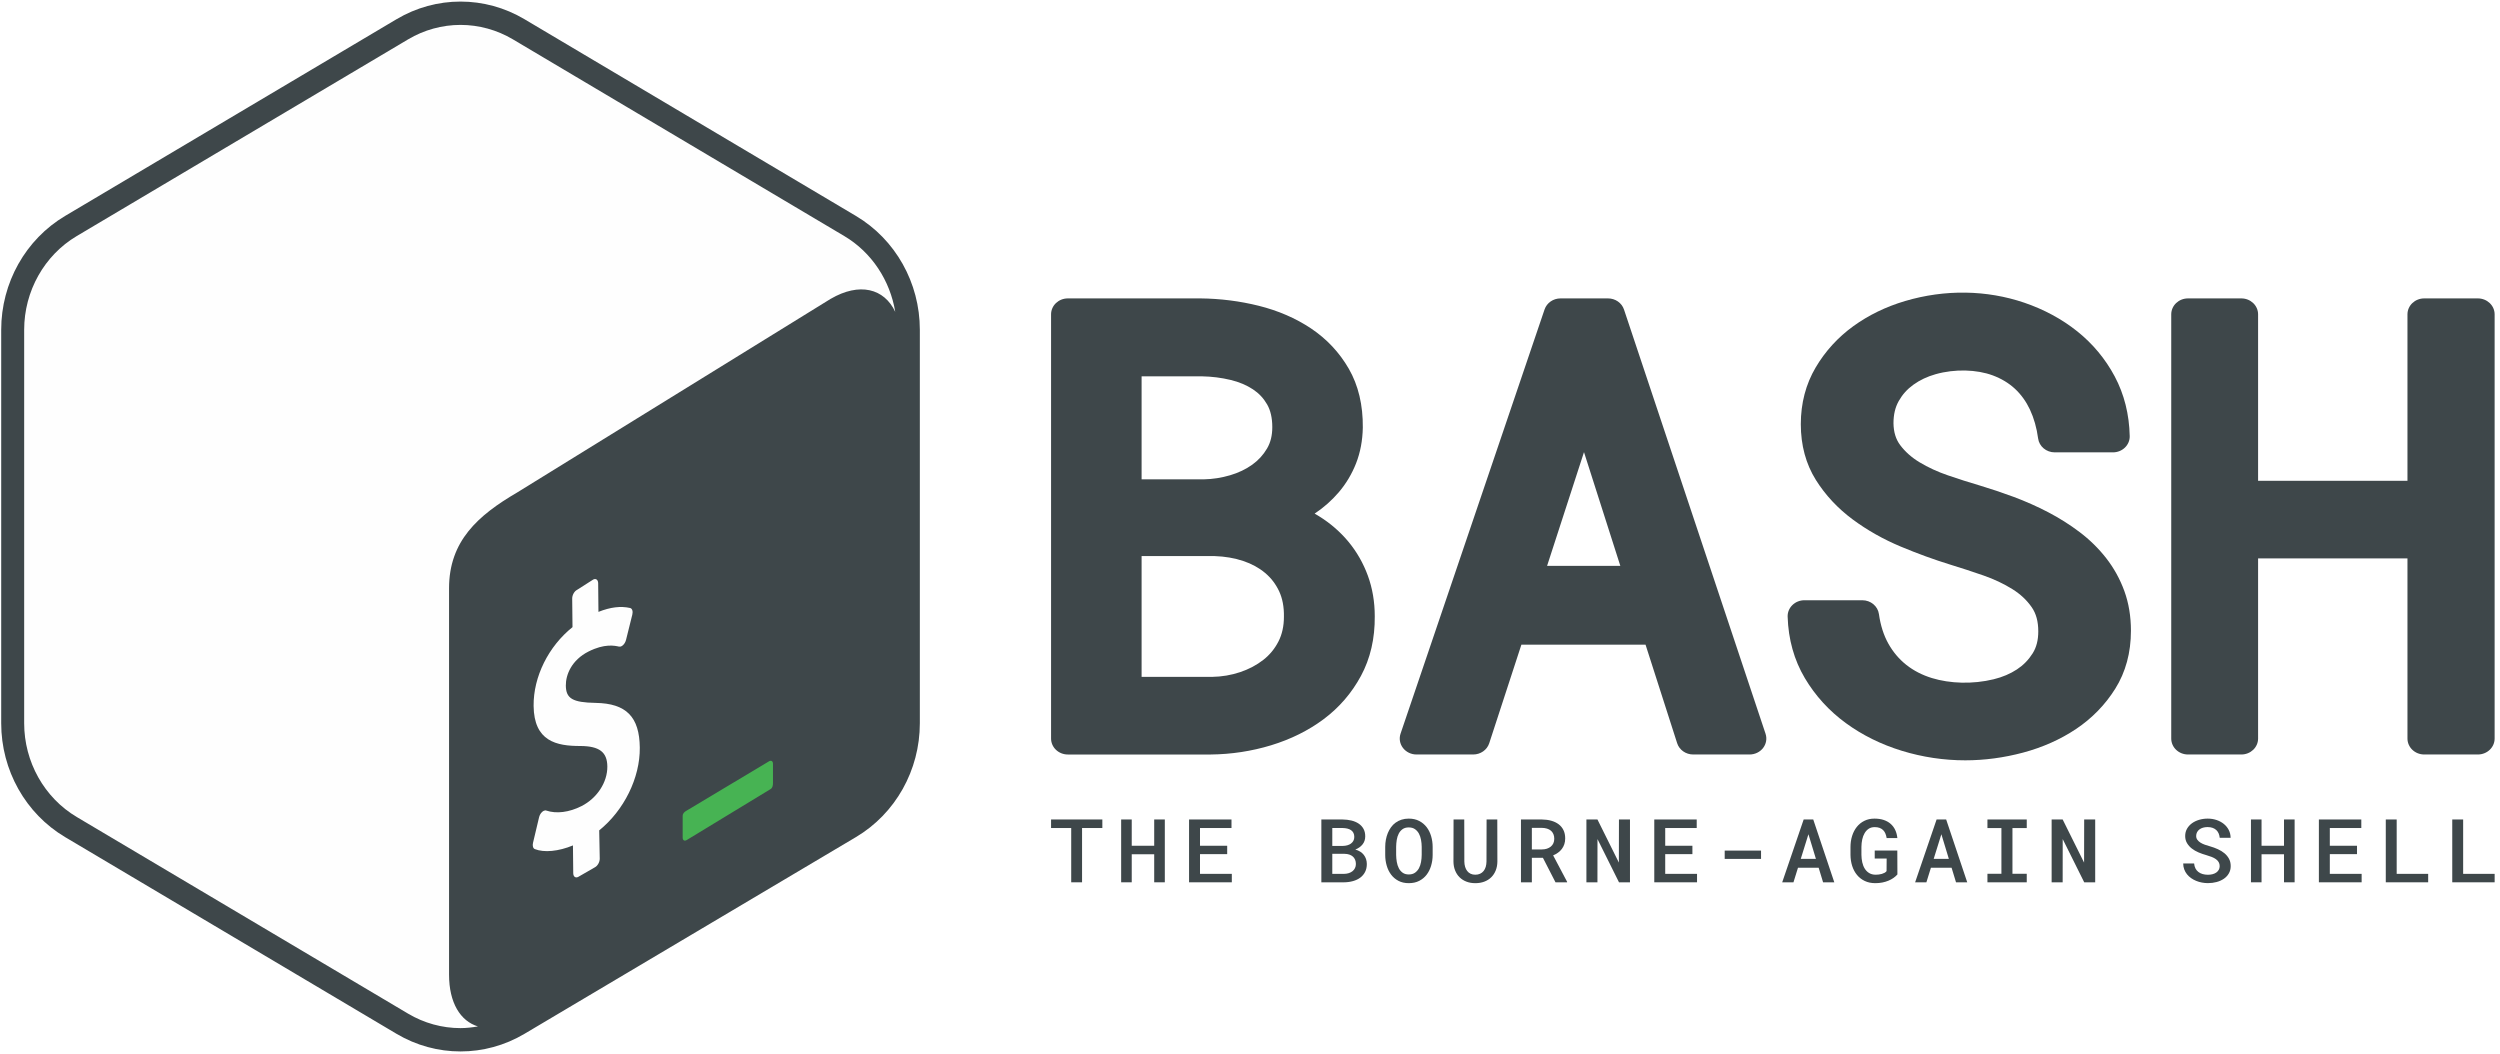
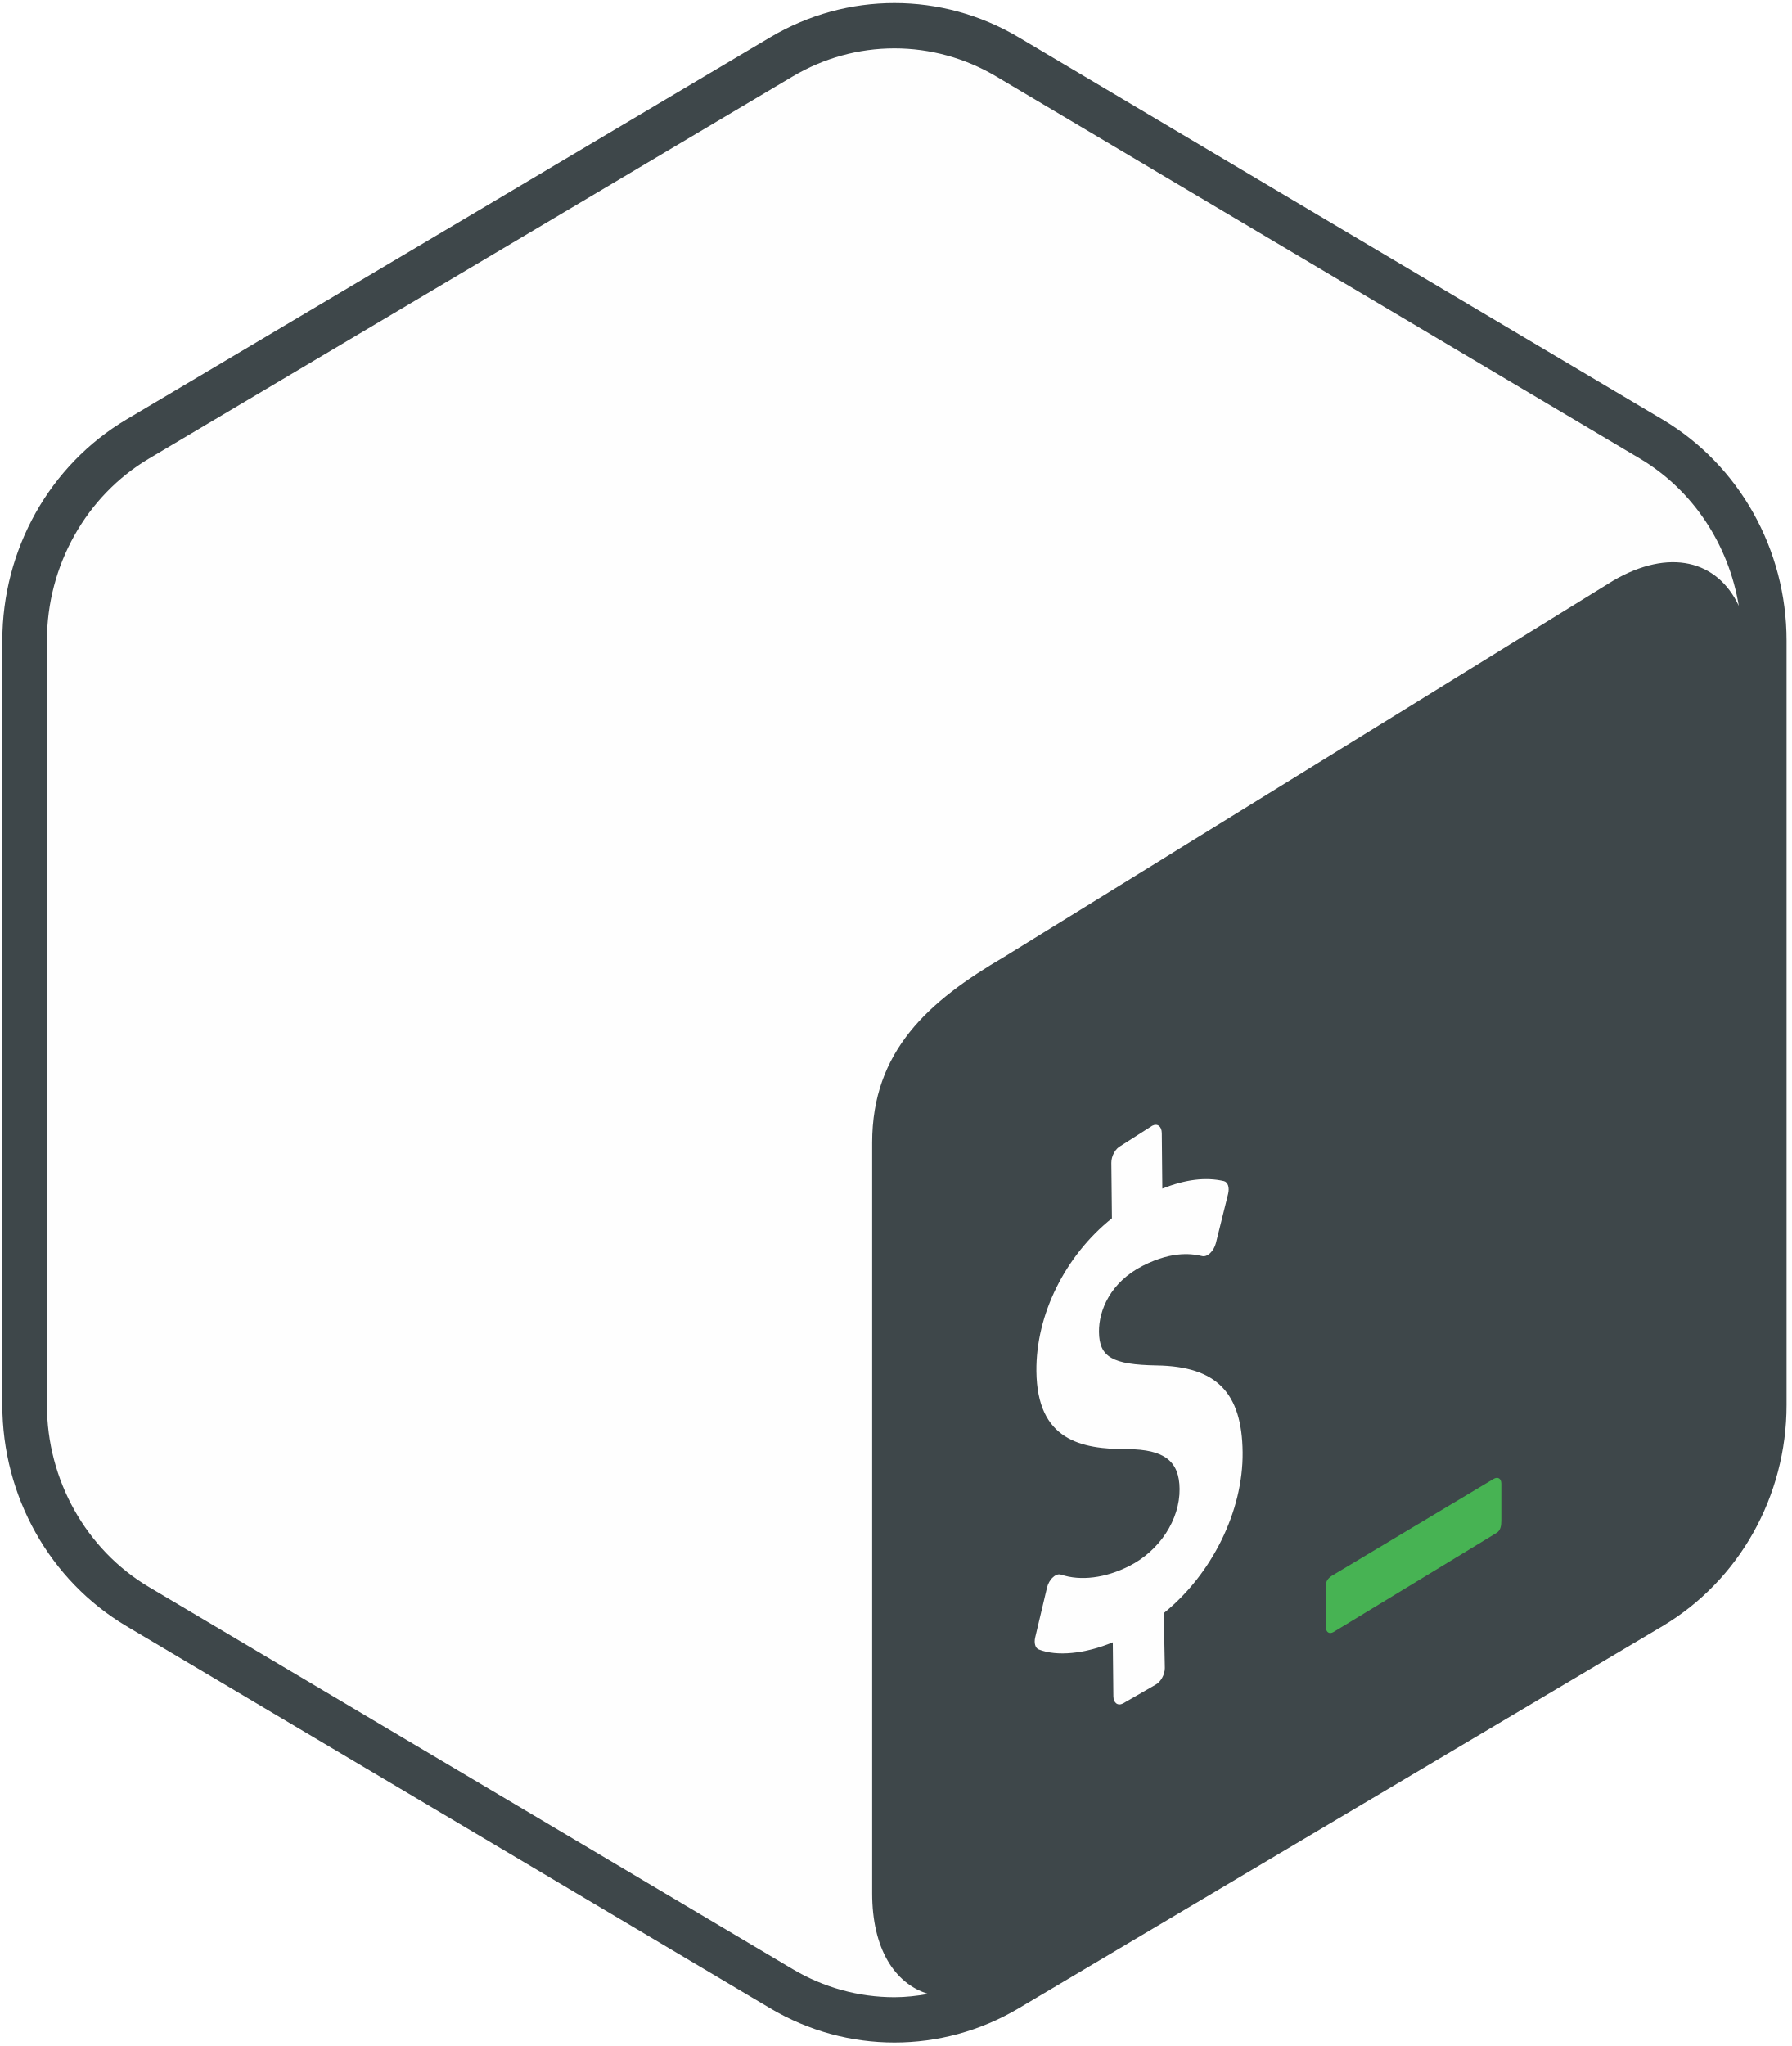
- <svg xmlns="http://www.w3.org/2000/svg" width="216px" height="91px" viewBox="0 0 216 91" version="1.1">
-   <defs />
+ <svg xmlns="http://www.w3.org/2000/svg" width="79.7" height="91" viewBox="0 0 79.7 91" version="1.1" id="svg1">
+   <defs id="defs1" />
  <g id="Page-1" stroke="none" stroke-width="1" fill="none" fill-rule="evenodd">
-     <g transform="translate(0, -1)" id="Group-48">
-       <g transform="translate(0, 0.945)">
-         <path d="M73.95,18.712 L45.313,1.713 C41.895,-0.316 37.682,-0.316 34.264,1.713 L5.627,18.712 C2.21,20.741 0.104,24.49 0.104,28.548 L0.104,62.546 C0.104,66.603 2.21,70.354 5.628,72.383 L34.265,89.379 C35.974,90.394 37.88,90.9 39.789,90.9 C41.697,90.9 43.603,90.394 45.312,89.379 L73.949,72.383 C77.367,70.354 79.474,66.603 79.474,62.546 L79.474,28.548 C79.474,24.49 77.367,20.741 73.95,18.712 Z" id="Fill-2" fill="#FEFEFE" />
-         <path d="M35.266,87.638 L6.629,70.642 C3.828,68.979 2.088,65.877 2.088,62.545 L2.088,28.548 C2.088,25.216 3.828,22.114 6.628,20.452 L35.266,3.453 C36.639,2.638 38.203,2.207 39.789,2.207 C41.374,2.207 42.938,2.638 44.312,3.453 L72.949,20.452 C75.309,21.853 76.901,24.279 77.349,27 C76.399,24.973 74.257,24.422 71.761,25.88 L44.669,42.614 C41.291,44.589 38.8,46.805 38.798,50.878 L38.798,84.261 C38.796,86.7 39.781,88.28 41.294,88.738 C40.797,88.824 40.296,88.884 39.789,88.884 C38.203,88.884 36.639,88.453 35.266,87.638 M73.95,18.711 L45.313,1.713 C43.604,0.698 41.696,0.191 39.789,0.191 C37.881,0.191 35.973,0.698 34.264,1.713 L5.627,18.711 C2.21,20.74 0.104,24.49 0.104,28.548 L0.104,62.545 C0.104,66.602 2.21,70.353 5.628,72.382 L34.265,89.379 C35.975,90.393 37.881,90.9 39.789,90.9 C41.697,90.9 43.603,90.393 45.312,89.379 L73.95,72.382 C77.368,70.353 79.474,66.602 79.474,62.545 L79.474,28.548 C79.474,24.49 77.368,20.74 73.95,18.711" id="Fill-4" fill="#3E474A" />
-         <path d="M66.443,65.832 L59.312,70.1 C59.123,70.21 58.984,70.334 58.983,70.561 L58.983,72.427 C58.983,72.655 59.136,72.75 59.325,72.639 L66.566,68.238 C66.755,68.128 66.784,67.917 66.785,67.69 L66.785,66.044 C66.785,65.817 66.632,65.722 66.443,65.832" id="Fill-6" fill="#47B353" />
-         <path d="M51.258,50.125 C51.489,50.008 51.679,50.152 51.682,50.454 L51.706,52.921 C52.739,52.51 53.636,52.4 54.449,52.588 C54.625,52.635 54.703,52.875 54.631,53.16 L54.088,55.346 C54.046,55.511 53.953,55.678 53.841,55.782 C53.794,55.828 53.746,55.864 53.698,55.888 C53.625,55.925 53.553,55.937 53.484,55.923 C53.113,55.839 52.231,55.646 50.843,56.349 C49.387,57.086 48.878,58.351 48.888,59.29 C48.9,60.411 49.475,60.751 51.461,60.785 C54.107,60.829 55.25,61.985 55.278,64.65 C55.305,67.267 53.908,70.077 51.771,71.799 L51.818,74.241 C51.821,74.535 51.63,74.872 51.399,74.989 L49.953,75.822 C49.721,75.939 49.531,75.795 49.528,75.501 L49.503,73.099 C48.264,73.614 47.009,73.738 46.207,73.416 C46.056,73.357 45.991,73.134 46.051,72.88 L46.575,70.672 C46.617,70.498 46.709,70.324 46.834,70.213 C46.878,70.17 46.924,70.137 46.97,70.114 C47.053,70.072 47.134,70.063 47.203,70.089 C48.067,70.38 49.172,70.244 50.235,69.706 C51.585,69.023 52.488,67.646 52.474,66.278 C52.461,65.037 51.789,64.521 50.155,64.509 C48.075,64.515 46.136,64.105 46.104,61.043 C46.078,58.522 47.389,55.899 49.464,54.24 L49.438,51.775 C49.435,51.472 49.62,51.139 49.858,51.019 L51.258,50.125 Z" id="Fill-8" fill="#FEFEFE" />
-         <path d="M98.634,48.101 L104.945,48.101 C105.836,48.129 106.67,48.273 107.425,48.527 C108.144,48.767 108.776,49.114 109.305,49.557 C109.822,49.991 110.219,50.509 110.515,51.136 C110.805,51.755 110.946,52.489 110.931,53.344 C110.931,54.151 110.772,54.87 110.457,55.482 C110.132,56.114 109.705,56.632 109.156,57.064 C108.583,57.513 107.91,57.87 107.157,58.125 C106.389,58.384 105.564,58.524 104.73,58.537 L98.634,58.537 L98.634,48.101 Z M109.475,38.802 C109.146,39.361 108.728,39.819 108.197,40.201 C107.646,40.596 107.004,40.905 106.285,41.116 C105.539,41.337 104.766,41.456 104.015,41.47 L98.634,41.47 L98.634,32.57 L103.855,32.57 C104.694,32.585 105.523,32.689 106.321,32.881 C107.055,33.056 107.707,33.331 108.257,33.695 C108.772,34.036 109.172,34.463 109.481,34.999 C109.776,35.513 109.926,36.172 109.926,36.957 C109.926,37.681 109.778,38.284 109.475,38.802 L109.475,38.802 Z M116.51,46.866 C115.796,46.004 114.935,45.258 113.951,44.649 C113.83,44.575 113.708,44.503 113.584,44.432 C114.369,43.908 115.067,43.291 115.662,42.596 C116.298,41.853 116.803,41.006 117.166,40.081 C117.531,39.15 117.726,38.115 117.747,36.995 C117.767,35.053 117.36,33.344 116.536,31.914 C115.726,30.508 114.625,29.336 113.265,28.427 C111.946,27.548 110.427,26.891 108.749,26.473 C107.124,26.069 105.439,25.855 103.724,25.837 L92.261,25.837 C91.461,25.837 90.812,26.454 90.812,27.215 L90.812,63.866 C90.812,64.627 91.461,65.244 92.261,65.244 L104.613,65.244 C106.391,65.226 108.142,64.958 109.817,64.449 C111.518,63.931 113.046,63.173 114.359,62.194 C115.703,61.193 116.789,59.934 117.587,58.453 C118.398,56.951 118.799,55.21 118.779,53.293 C118.779,52.053 118.578,50.876 118.183,49.795 C117.788,48.715 117.225,47.73 116.51,46.866 L116.51,46.866 Z" id="Fill-10" fill="#3E474A" />
-         <path d="M139.996,48.946 L133.668,48.946 L136.857,39.119 L139.996,48.946 Z M140.313,26.797 C140.122,26.225 139.564,25.837 138.932,25.837 L134.829,25.837 C134.2,25.837 133.644,26.222 133.451,26.791 L121.008,63.443 C120.866,63.862 120.943,64.32 121.216,64.677 C121.489,65.033 121.924,65.243 122.387,65.243 L127.285,65.243 C127.919,65.243 128.48,64.85 128.668,64.274 L131.449,55.752 L142.174,55.752 L144.906,64.268 C145.092,64.848 145.655,65.243 146.292,65.243 L151.163,65.243 C151.625,65.243 152.059,65.034 152.332,64.679 C152.605,64.325 152.683,63.868 152.543,63.449 L140.313,26.797 Z" id="Fill-12" fill="#3E474A" />
-         <path d="M181.976,48.282 C181.321,47.442 180.548,46.683 179.674,46.023 C178.835,45.387 177.921,44.811 176.956,44.307 C176.008,43.813 175.007,43.369 173.98,42.985 C172.992,42.619 171.99,42.283 170.99,41.983 C170.143,41.736 169.234,41.446 168.292,41.122 C167.417,40.823 166.595,40.444 165.847,39.995 C165.172,39.589 164.609,39.09 164.175,38.511 C163.799,38.009 163.609,37.386 163.597,36.629 C163.597,35.878 163.744,35.251 164.048,34.709 C164.367,34.144 164.78,33.681 165.315,33.296 C165.868,32.896 166.513,32.59 167.233,32.387 C168.917,31.91 170.806,31.981 172.172,32.488 C172.911,32.762 173.554,33.15 174.083,33.638 C174.619,34.134 175.056,34.741 175.386,35.441 C175.732,36.178 175.97,37.018 176.093,37.936 C176.184,38.623 176.799,39.139 177.53,39.139 L182.559,39.139 C182.948,39.139 183.321,38.991 183.594,38.726 C183.867,38.462 184.016,38.104 184.007,37.734 C183.968,35.856 183.532,34.122 182.714,32.582 C181.904,31.063 180.81,29.749 179.466,28.676 C178.141,27.619 176.601,26.789 174.893,26.206 C171.649,25.103 168.046,25.044 164.602,26.063 C162.946,26.554 161.442,27.285 160.132,28.233 C158.797,29.199 157.701,30.401 156.875,31.802 C156.023,33.246 155.59,34.895 155.59,36.705 C155.59,38.527 156.03,40.149 156.894,41.527 C157.715,42.834 158.787,43.983 160.081,44.94 C161.326,45.863 162.72,46.65 164.226,47.28 C165.671,47.885 167.111,48.409 168.508,48.84 C169.427,49.121 170.383,49.433 171.38,49.779 C172.285,50.094 173.125,50.491 173.875,50.959 C174.562,51.388 175.108,51.899 175.541,52.519 C175.922,53.067 176.107,53.748 176.107,54.603 C176.107,55.363 175.948,55.984 175.624,56.501 C175.268,57.066 174.825,57.52 174.268,57.889 C173.688,58.271 173.012,58.559 172.256,58.743 C170.445,59.187 168.474,59.117 166.919,58.64 C166.087,58.385 165.345,58.004 164.714,57.507 C164.087,57.012 163.565,56.396 163.161,55.678 C162.751,54.948 162.476,54.084 162.34,53.113 C162.245,52.428 161.631,51.916 160.905,51.916 L155.901,51.916 C155.51,51.916 155.135,52.066 154.863,52.333 C154.589,52.6 154.441,52.961 154.452,53.333 C154.512,55.296 155.012,57.082 155.936,58.641 C156.839,60.164 158.031,61.471 159.478,62.528 C160.899,63.568 162.53,64.375 164.325,64.926 C166.101,65.471 167.944,65.747 169.799,65.747 C171.459,65.747 173.142,65.522 174.798,65.079 C176.483,64.628 178.022,63.942 179.368,63.042 C180.748,62.119 181.888,60.949 182.757,59.562 C183.657,58.127 184.113,56.44 184.113,54.552 C184.113,53.315 183.922,52.159 183.543,51.118 C183.169,50.091 182.643,49.137 181.976,48.282" id="Fill-14" fill="#3E474A" />
-         <path d="M214.087,25.837 L209.454,25.837 C208.654,25.837 208.005,26.453 208.005,27.214 L208.005,41.595 L195.099,41.595 L195.099,27.214 C195.099,26.453 194.451,25.837 193.651,25.837 L189.044,25.837 C188.244,25.837 187.595,26.453 187.595,27.214 L187.595,63.866 C187.595,64.627 188.244,65.243 189.044,65.243 L193.651,65.243 C194.451,65.243 195.099,64.627 195.099,63.866 L195.099,48.302 L208.005,48.302 L208.005,63.866 C208.005,64.627 208.654,65.243 209.454,65.243 L214.087,65.243 C214.887,65.243 215.536,64.627 215.536,63.866 L215.536,27.214 C215.536,26.453 214.887,25.837 214.087,25.837" id="Fill-16" fill="#3E474A" />
-         <polygon id="Fill-18" fill="#3E474A" points="95.243 71.596 93.49 71.596 93.49 76.286 92.553 76.286 92.553 71.596 90.812 71.596 90.812 70.857 95.243 70.857" />
-         <polygon id="Fill-20" fill="#3E474A" points="100.64 76.286 99.723 76.286 99.723 73.863 97.782 73.863 97.782 76.286 96.868 76.286 96.868 70.857 97.782 70.857 97.782 73.128 99.723 73.128 99.723 70.857 100.64 70.857" />
-         <polygon id="Fill-22" fill="#3E474A" points="106.029 73.852 103.68 73.852 103.68 75.556 106.429 75.556 106.429 76.286 102.735 76.286 102.735 70.858 106.401 70.858 106.401 71.596 103.68 71.596 103.68 73.128 106.029 73.128" />
-         <path d="M115.11,73.826 L115.11,75.556 L116.137,75.556 C116.286,75.554 116.422,75.532 116.545,75.491 C116.668,75.45 116.773,75.393 116.863,75.321 C116.951,75.249 117.021,75.161 117.072,75.056 C117.123,74.952 117.149,74.836 117.149,74.706 C117.149,74.569 117.127,74.447 117.082,74.339 C117.037,74.23 116.973,74.139 116.89,74.064 C116.806,73.99 116.704,73.932 116.584,73.891 C116.464,73.85 116.329,73.829 116.18,73.826 L115.11,73.826 Z M115.11,73.143 L116.012,73.143 C116.153,73.141 116.284,73.123 116.406,73.089 C116.527,73.056 116.632,73.006 116.721,72.94 C116.81,72.875 116.881,72.794 116.933,72.698 C116.985,72.602 117.011,72.492 117.011,72.369 C117.011,72.232 116.987,72.115 116.937,72.017 C116.887,71.921 116.817,71.841 116.727,71.779 C116.637,71.718 116.531,71.672 116.408,71.643 C116.285,71.614 116.15,71.599 116.004,71.596 L115.11,71.596 L115.11,73.143 Z M114.165,76.287 L114.165,70.858 L115.988,70.858 C116.263,70.861 116.519,70.891 116.758,70.948 C116.998,71.005 117.207,71.094 117.386,71.213 C117.565,71.332 117.705,71.484 117.807,71.669 C117.909,71.854 117.959,72.074 117.956,72.328 C117.954,72.596 117.875,72.825 117.721,73.015 C117.567,73.206 117.359,73.353 117.098,73.457 C117.257,73.499 117.399,73.56 117.523,73.638 C117.647,73.716 117.751,73.81 117.835,73.919 C117.918,74.029 117.983,74.15 118.027,74.282 C118.071,74.416 118.094,74.557 118.094,74.706 C118.094,74.964 118.044,75.192 117.944,75.388 C117.845,75.584 117.707,75.748 117.531,75.88 C117.354,76.012 117.145,76.112 116.904,76.18 C116.662,76.249 116.401,76.285 116.121,76.287 L114.165,76.287 Z" id="Fill-24" fill="#3E474A" />
-         <path d="M122.835,73.222 C122.834,73.018 122.814,72.815 122.776,72.614 C122.74,72.413 122.678,72.233 122.593,72.076 C122.505,71.917 122.391,71.79 122.249,71.691 C122.106,71.593 121.928,71.544 121.715,71.544 C121.502,71.544 121.326,71.593 121.186,71.691 C121.047,71.79 120.936,71.918 120.853,72.077 C120.77,72.236 120.713,72.415 120.68,72.616 C120.648,72.816 120.63,73.018 120.627,73.222 L120.627,73.922 C120.63,74.126 120.65,74.328 120.683,74.529 C120.718,74.729 120.775,74.909 120.858,75.069 C120.939,75.229 121.052,75.359 121.191,75.459 C121.331,75.558 121.507,75.608 121.719,75.608 C121.933,75.608 122.111,75.558 122.254,75.459 C122.395,75.359 122.51,75.23 122.597,75.071 C122.683,74.911 122.743,74.732 122.778,74.53 C122.814,74.329 122.834,74.126 122.835,73.922 L122.835,73.222 Z M123.781,73.922 C123.781,74.243 123.737,74.551 123.65,74.845 C123.564,75.14 123.436,75.399 123.264,75.625 C123.094,75.849 122.879,76.028 122.621,76.161 C122.365,76.294 122.064,76.36 121.719,76.36 C121.376,76.36 121.078,76.293 120.825,76.159 C120.57,76.025 120.359,75.845 120.191,75.621 C120.022,75.396 119.895,75.137 119.811,74.843 C119.725,74.55 119.683,74.243 119.683,73.922 L119.683,73.229 C119.683,73.015 119.701,72.807 119.74,72.603 C119.778,72.399 119.835,72.207 119.909,72.026 C119.984,71.846 120.076,71.68 120.186,71.527 C120.297,71.374 120.428,71.243 120.579,71.134 C120.73,71.024 120.9,70.938 121.088,70.876 C121.278,70.815 121.487,70.783 121.715,70.783 C122.059,70.783 122.361,70.85 122.618,70.985 C122.876,71.119 123.091,71.299 123.263,71.523 C123.436,71.749 123.564,72.009 123.65,72.305 C123.737,72.6 123.781,72.908 123.781,73.229 L123.781,73.922 Z" id="Fill-26" fill="#3E474A" />
-         <path d="M129.366,70.858 L129.374,74.493 C129.371,74.772 129.324,75.026 129.233,75.255 C129.141,75.486 129.013,75.683 128.848,75.847 C128.684,76.01 128.485,76.138 128.25,76.227 C128.017,76.316 127.755,76.361 127.465,76.361 C127.182,76.361 126.926,76.316 126.696,76.227 C126.466,76.138 126.269,76.011 126.104,75.849 C125.939,75.686 125.811,75.489 125.72,75.258 C125.628,75.029 125.581,74.773 125.579,74.493 L125.587,70.858 L126.512,70.858 L126.519,74.493 C126.522,74.659 126.544,74.812 126.586,74.951 C126.628,75.091 126.688,75.21 126.767,75.311 C126.845,75.412 126.942,75.49 127.059,75.546 C127.175,75.603 127.31,75.63 127.465,75.63 C127.621,75.63 127.76,75.603 127.88,75.546 C128,75.49 128.101,75.412 128.182,75.311 C128.263,75.21 128.324,75.091 128.367,74.951 C128.408,74.812 128.43,74.659 128.433,74.493 L128.441,70.858 L129.366,70.858 Z" id="Fill-28" fill="#3E474A" />
-         <path d="M132.352,73.446 L133.218,73.446 C133.375,73.446 133.519,73.425 133.65,73.383 C133.78,73.34 133.893,73.28 133.989,73.202 C134.084,73.123 134.158,73.028 134.21,72.914 C134.262,72.802 134.289,72.671 134.289,72.525 C134.289,72.373 134.264,72.239 134.214,72.123 C134.164,72.005 134.093,71.907 134,71.827 C133.908,71.748 133.795,71.688 133.661,71.647 C133.528,71.606 133.379,71.584 133.214,71.582 L132.352,71.582 L132.352,73.446 Z M133.308,74.169 L132.352,74.169 L132.352,76.286 L131.411,76.286 L131.411,70.858 L133.214,70.858 C133.507,70.861 133.777,70.896 134.024,70.965 C134.271,71.033 134.485,71.135 134.665,71.27 C134.846,71.406 134.985,71.575 135.084,71.779 C135.184,71.983 135.233,72.221 135.233,72.495 C135.233,72.679 135.208,72.846 135.157,72.996 C135.106,73.147 135.035,73.283 134.943,73.405 C134.852,73.526 134.742,73.633 134.614,73.725 C134.486,73.818 134.345,73.896 134.191,73.96 L135.398,76.242 L135.398,76.286 L134.395,76.286 L133.308,74.169 Z" id="Fill-30" fill="#3E474A" />
-         <polygon id="Fill-32" fill="#3E474A" points="140.83 76.286 139.881 76.286 138.023 72.551 138.019 76.286 137.066 76.286 137.066 70.857 138.019 70.857 139.87 74.583 139.878 70.857 140.83 70.857" />
-         <polygon id="Fill-34" fill="#3E474A" points="146.224 73.852 143.875 73.852 143.875 75.556 146.624 75.556 146.624 76.286 142.93 76.286 142.93 70.858 146.596 70.858 146.596 71.596 143.875 71.596 143.875 73.128 146.224 73.128" />
-         <polygon id="Fill-36" fill="#3E474A" points="149.014 74.265 152.154 74.265 152.154 73.546 149.014 73.546" />
-         <path d="M155.586,74.261 L156.895,74.261 L156.249,72.133 L155.586,74.261 Z M157.131,75.026 L155.347,75.026 L154.955,76.287 L153.982,76.287 L155.837,70.858 L156.664,70.858 L158.484,76.287 L157.515,76.287 L157.131,75.026 Z" id="Fill-38" fill="#3E474A" />
-         <path d="M163.936,75.608 C163.84,75.717 163.726,75.818 163.595,75.91 C163.464,76.002 163.318,76.081 163.156,76.148 C162.994,76.215 162.818,76.267 162.629,76.305 C162.439,76.342 162.237,76.36 162.023,76.36 C161.68,76.36 161.377,76.297 161.113,76.17 C160.849,76.044 160.626,75.871 160.445,75.651 C160.263,75.43 160.125,75.171 160.029,74.873 C159.934,74.575 159.885,74.254 159.882,73.911 L159.882,73.241 C159.882,72.897 159.929,72.577 160.023,72.279 C160.117,71.98 160.252,71.721 160.429,71.499 C160.606,71.277 160.822,71.103 161.078,70.976 C161.334,70.847 161.627,70.783 161.956,70.783 C162.251,70.783 162.515,70.822 162.748,70.898 C162.981,70.976 163.181,71.087 163.348,71.233 C163.515,71.378 163.648,71.555 163.746,71.764 C163.844,71.972 163.906,72.206 163.932,72.465 L163.007,72.465 C162.984,72.318 162.947,72.186 162.897,72.07 C162.847,71.953 162.781,71.853 162.697,71.771 C162.613,71.689 162.512,71.627 162.393,71.583 C162.274,71.539 162.134,71.518 161.972,71.518 C161.773,71.518 161.603,71.564 161.46,71.657 C161.318,71.751 161.2,71.876 161.106,72.034 C161.012,72.192 160.942,72.375 160.897,72.582 C160.853,72.79 160.829,73.007 160.827,73.233 L160.827,73.911 C160.829,74.137 160.854,74.354 160.899,74.56 C160.945,74.766 161.017,74.949 161.115,75.106 C161.213,75.264 161.339,75.39 161.493,75.485 C161.648,75.579 161.833,75.628 162.05,75.63 C162.139,75.63 162.231,75.625 162.325,75.614 C162.419,75.602 162.509,75.584 162.593,75.56 C162.678,75.534 162.756,75.503 162.827,75.465 C162.897,75.425 162.955,75.378 162.999,75.32 L163.007,74.235 L161.976,74.235 L161.976,73.539 L163.928,73.539 L163.936,75.608 Z" id="Fill-39" fill="#3E474A" />
-         <path d="M167.071,74.261 L168.38,74.261 L167.734,72.133 L167.071,74.261 Z M168.616,75.026 L166.832,75.026 L166.44,76.287 L165.467,76.287 L167.322,70.858 L168.149,70.858 L169.969,76.287 L169,76.287 L168.616,75.026 Z" id="Fill-40" fill="#3E474A" />
-         <polygon id="Fill-41" fill="#3E474A" points="171.715 70.858 175.111 70.858 175.111 71.6 173.876 71.6 173.876 75.549 175.111 75.549 175.111 76.287 171.715 76.287 171.715 75.549 172.923 75.549 172.923 71.6 171.715 71.6" />
-         <polygon id="Fill-42" fill="#3E474A" points="181.025 76.286 180.076 76.286 178.218 72.551 178.214 76.286 177.261 76.286 177.261 70.857 178.214 70.857 180.065 74.583 180.073 70.857 181.025 70.857" />
-         <path d="M191.78,74.888 C191.78,74.759 191.752,74.645 191.696,74.547 C191.639,74.448 191.56,74.363 191.456,74.287 C191.353,74.213 191.231,74.148 191.088,74.092 C190.946,74.036 190.791,73.985 190.623,73.937 C190.399,73.875 190.177,73.798 189.959,73.706 C189.74,73.614 189.546,73.501 189.375,73.369 C189.203,73.236 189.065,73.08 188.959,72.902 C188.853,72.725 188.8,72.52 188.8,72.286 C188.8,72.052 188.853,71.843 188.959,71.657 C189.065,71.472 189.207,71.316 189.384,71.186 C189.562,71.057 189.769,70.957 190.004,70.887 C190.239,70.818 190.485,70.783 190.741,70.783 C191.016,70.783 191.272,70.824 191.512,70.904 C191.751,70.985 191.96,71.099 192.139,71.244 C192.318,71.389 192.46,71.563 192.564,71.765 C192.669,71.968 192.722,72.193 192.725,72.439 L191.784,72.439 C191.771,72.302 191.74,72.177 191.692,72.064 C191.643,71.951 191.575,71.853 191.488,71.771 C191.4,71.689 191.294,71.626 191.168,71.581 C191.043,71.536 190.898,71.514 190.733,71.514 C190.592,71.514 190.461,71.532 190.341,71.566 C190.221,71.6 190.117,71.652 190.029,71.719 C189.942,71.786 189.873,71.867 189.824,71.961 C189.774,72.056 189.749,72.163 189.749,72.282 C189.749,72.409 189.783,72.519 189.851,72.612 C189.919,72.705 190.008,72.787 190.117,72.856 C190.227,72.926 190.354,72.986 190.496,73.037 C190.639,73.088 190.787,73.134 190.941,73.176 C191.179,73.244 191.406,73.326 191.623,73.425 C191.84,73.523 192.031,73.641 192.196,73.779 C192.36,73.917 192.491,74.077 192.588,74.258 C192.684,74.439 192.733,74.647 192.733,74.881 C192.733,75.122 192.679,75.334 192.572,75.518 C192.465,75.702 192.321,75.857 192.141,75.98 C191.96,76.104 191.751,76.198 191.514,76.262 C191.276,76.325 191.027,76.357 190.768,76.357 C190.593,76.357 190.42,76.341 190.247,76.308 C190.074,76.277 189.909,76.228 189.751,76.163 C189.593,76.099 189.446,76.019 189.31,75.923 C189.174,75.827 189.056,75.716 188.955,75.591 C188.855,75.465 188.775,75.325 188.718,75.169 C188.66,75.014 188.63,74.843 188.628,74.657 L189.572,74.657 C189.586,74.821 189.623,74.963 189.686,75.085 C189.749,75.207 189.832,75.309 189.937,75.389 C190.042,75.47 190.164,75.532 190.304,75.573 C190.444,75.613 190.598,75.634 190.768,75.634 C190.91,75.634 191.042,75.617 191.164,75.586 C191.287,75.553 191.395,75.505 191.486,75.442 C191.577,75.378 191.649,75.3 191.702,75.206 C191.754,75.113 191.78,75.007 191.78,74.888" id="Fill-43" fill="#3E474A" />
-         <polygon id="Fill-44" fill="#3E474A" points="198.255 76.286 197.338 76.286 197.338 73.863 195.397 73.863 195.397 76.286 194.483 76.286 194.483 70.857 195.397 70.857 195.397 73.128 197.338 73.128 197.338 70.857 198.255 70.857" />
-         <polygon id="Fill-45" fill="#3E474A" points="203.645 73.852 201.296 73.852 201.296 75.556 204.045 75.556 204.045 76.286 200.351 76.286 200.351 70.858 204.017 70.858 204.017 71.596 201.296 71.596 201.296 73.128 203.645 73.128" />
-         <polygon id="Fill-46" fill="#3E474A" points="207.073 75.556 209.794 75.556 209.794 76.286 206.132 76.286 206.132 70.858 207.073 70.858" />
-         <polygon id="Fill-47" fill="#3E474A" points="212.816 75.556 215.537 75.556 215.537 76.286 211.875 76.286 211.875 70.858 212.816 70.858" />
+     <g transform="translate(0,-1)" id="Group-48">
+       <g transform="translate(0,0.945)" id="g1">
+         <path d="M 73.95,18.712 45.313,1.713 c -3.418,-2.029 -7.631,-2.029 -11.049,0 l -28.637,16.999 c -3.417,2.029 -5.523,5.778 -5.523,9.836 v 33.998 c 0,4.057 2.106,7.808 5.524,9.837 l 28.637,16.996 c 1.709,1.015 3.615,1.521 5.524,1.521 1.908,0 3.814,-0.506 5.523,-1.521 l 28.637,-16.996 c 3.418,-2.029 5.525,-5.78 5.525,-9.837 v -33.998 c 0,-4.058 -2.107,-7.807 -5.524,-9.836 z" id="Fill-2" fill="#fefefe" />
+         <path d="M 35.266,87.638 6.629,70.642 c -2.801,-1.663 -4.541,-4.765 -4.541,-8.097 v -33.997 c 0,-3.332 1.74,-6.434 4.54,-8.096 l 28.638,-16.999 c 1.373,-0.815 2.937,-1.246 4.523,-1.246 1.585,0 3.149,0.431 4.523,1.246 l 28.637,16.999 c 2.36,1.401 3.952,3.827 4.4,6.548 -0.95,-2.027 -3.092,-2.578 -5.588,-1.12 l -27.092,16.734 c -3.378,1.975 -5.869,4.191 -5.871,8.264 v 33.383 c -0.002,2.439 0.983,4.019 2.496,4.477 -0.497,0.086 -0.998,0.146 -1.505,0.146 -1.586,0 -3.15,-0.431 -4.523,-1.246 m 38.684,-68.927 -28.637,-16.998 c -1.709,-1.015 -3.617,-1.522 -5.524,-1.522 -1.908,0 -3.816,0.507 -5.525,1.522 l -28.637,16.998 c -3.417,2.029 -5.523,5.779 -5.523,9.837 v 33.997 c 0,4.057 2.106,7.808 5.524,9.837 l 28.637,16.997 c 1.71,1.014 3.616,1.521 5.524,1.521 1.908,0 3.814,-0.507 5.523,-1.521 l 28.638,-16.997 c 3.418,-2.029 5.524,-5.78 5.524,-9.837 v -33.997 c 0,-4.058 -2.106,-7.808 -5.524,-9.837" id="Fill-4" fill="#3e474a" />
+         <path d="m 66.443,65.832 -7.131,4.268 c -0.189,0.11 -0.328,0.234 -0.329,0.461 v 1.866 c 0,0.228 0.153,0.323 0.342,0.212 l 7.241,-4.401 c 0.189,-0.11 0.218,-0.321 0.219,-0.548 v -1.646 c 0,-0.227 -0.153,-0.322 -0.342,-0.212" id="Fill-6" fill="#47b353" />
+         <path d="m 51.258,50.125 c 0.231,-0.117 0.421,0.027 0.424,0.329 l 0.024,2.467 c 1.033,-0.411 1.93,-0.521 2.743,-0.333 0.176,0.047 0.254,0.287 0.182,0.572 l -0.543,2.186 c -0.042,0.165 -0.135,0.332 -0.247,0.436 -0.047,0.046 -0.095,0.082 -0.143,0.106 -0.073,0.037 -0.145,0.049 -0.214,0.035 -0.371,-0.084 -1.253,-0.277 -2.641,0.426 -1.456,0.737 -1.965,2.002 -1.955,2.941 0.012,1.121 0.587,1.461 2.573,1.495 2.646,0.044 3.789,1.2 3.817,3.865 0.027,2.617 -1.37,5.427 -3.507,7.149 l 0.047,2.442 c 0.003,0.294 -0.188,0.631 -0.419,0.748 l -1.446,0.833 c -0.232,0.117 -0.422,-0.027 -0.425,-0.321 l -0.025,-2.402 c -1.239,0.515 -2.494,0.639 -3.296,0.317 -0.151,-0.059 -0.216,-0.282 -0.156,-0.536 l 0.524,-2.208 c 0.042,-0.174 0.134,-0.348 0.259,-0.459 0.044,-0.043 0.09,-0.076 0.136,-0.099 0.083,-0.042 0.164,-0.051 0.233,-0.025 0.864,0.291 1.969,0.155 3.032,-0.383 1.35,-0.683 2.253,-2.06 2.239,-3.428 -0.013,-1.241 -0.685,-1.757 -2.319,-1.769 -2.08,0.006 -4.019,-0.404 -4.051,-3.466 -0.026,-2.521 1.285,-5.144 3.36,-6.803 l -0.026,-2.465 c -0.003,-0.303 0.182,-0.636 0.42,-0.756 z" id="Fill-8" fill="#fefefe" />
      </g>
    </g>
  </g>
</svg>
